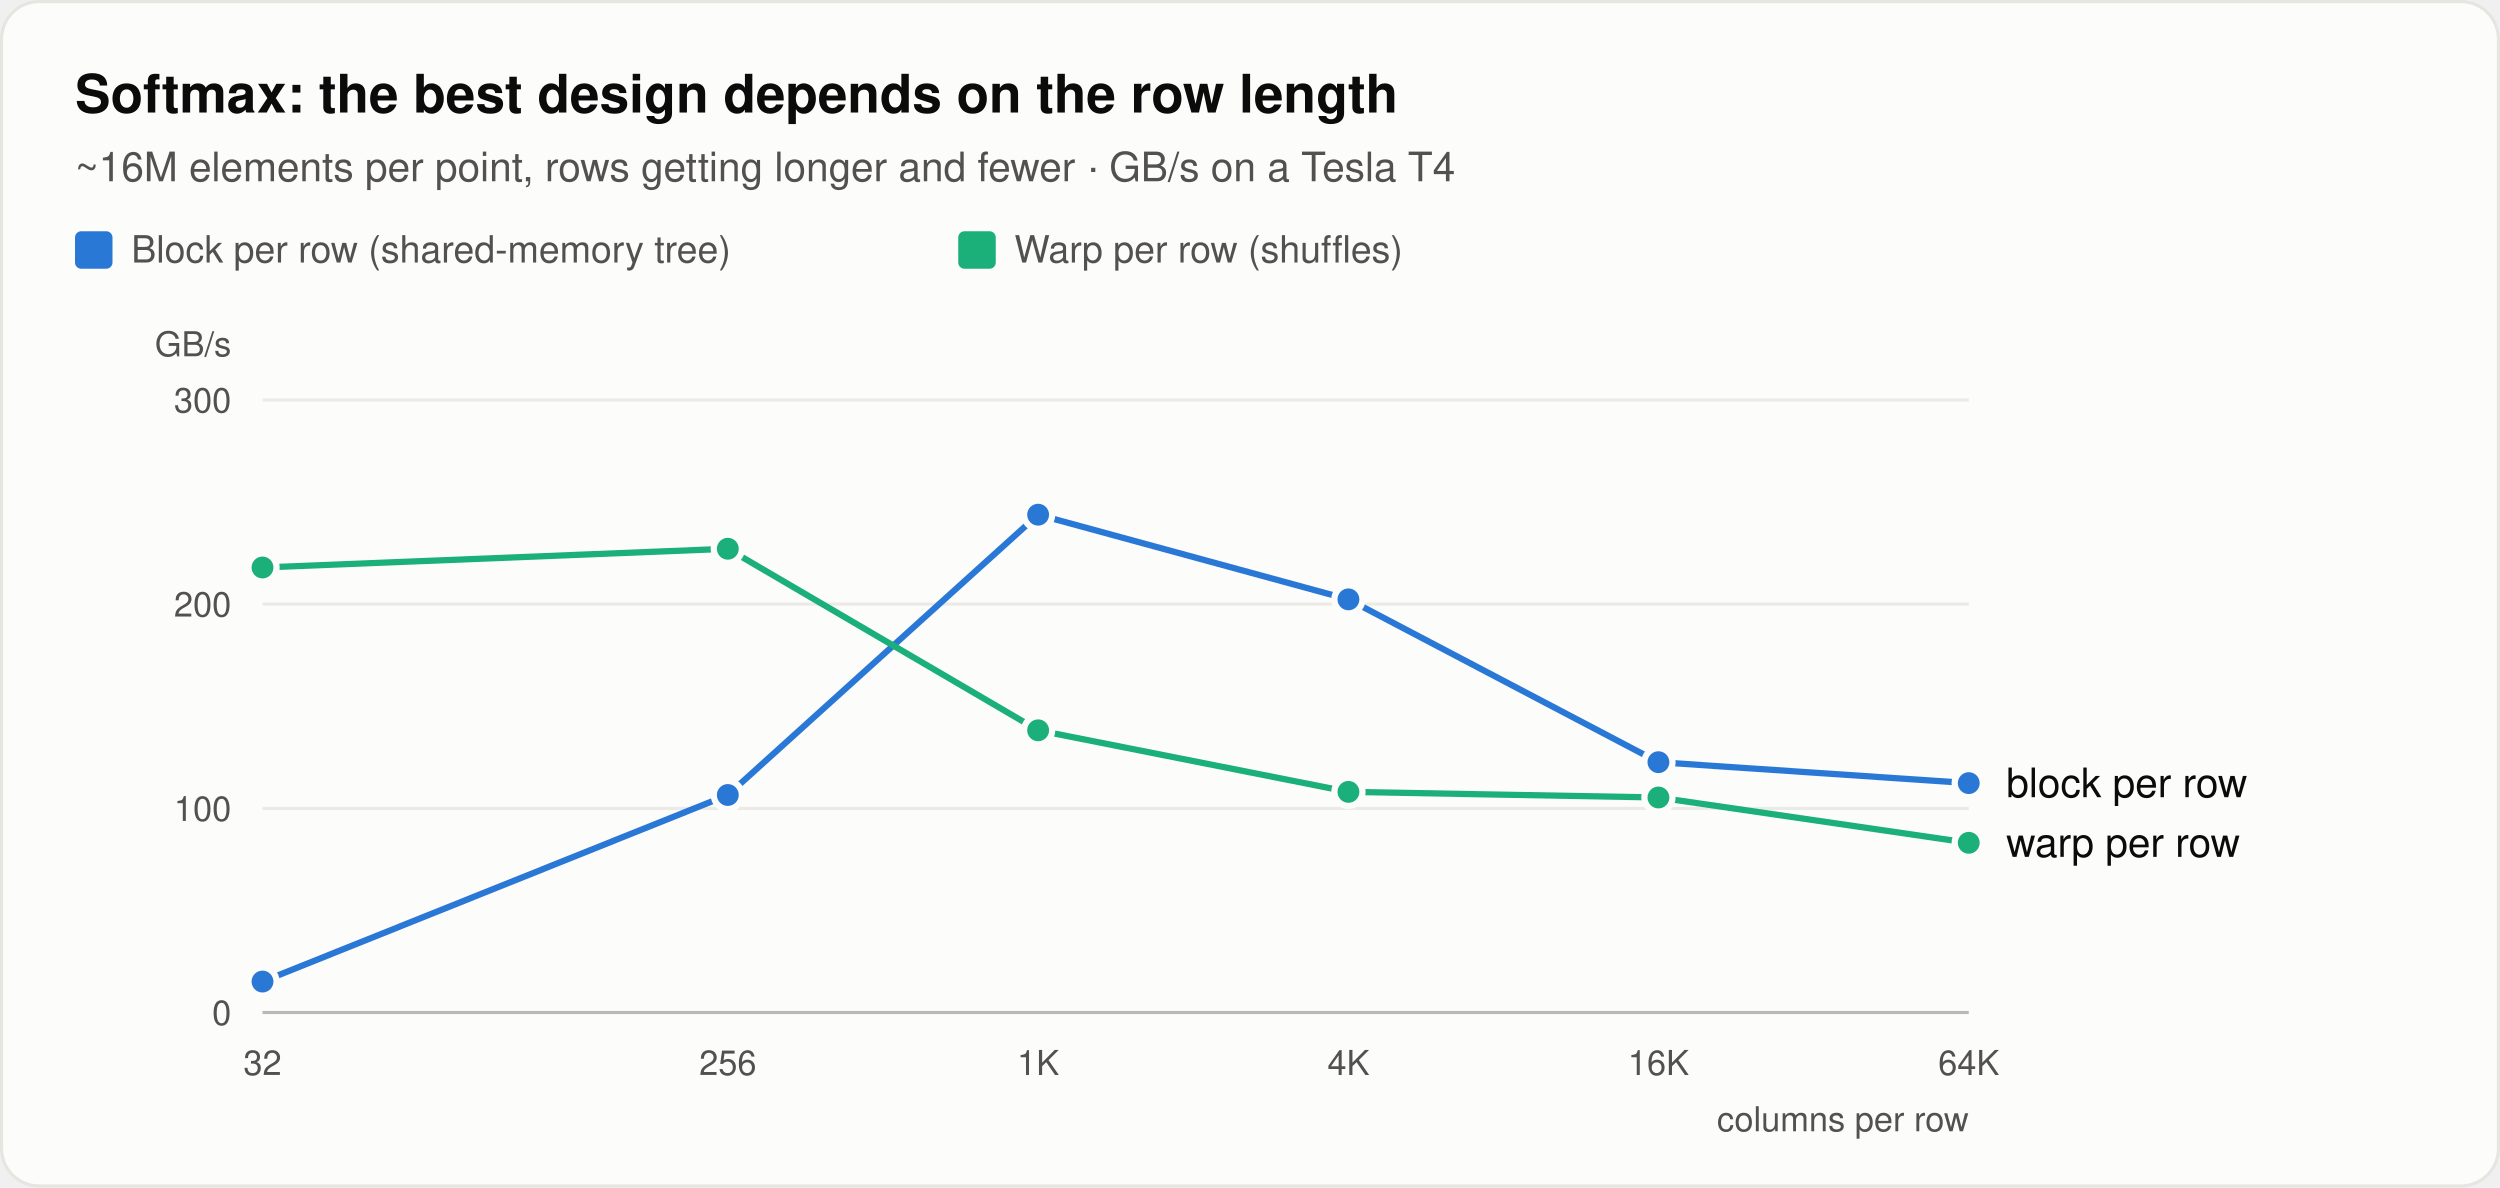
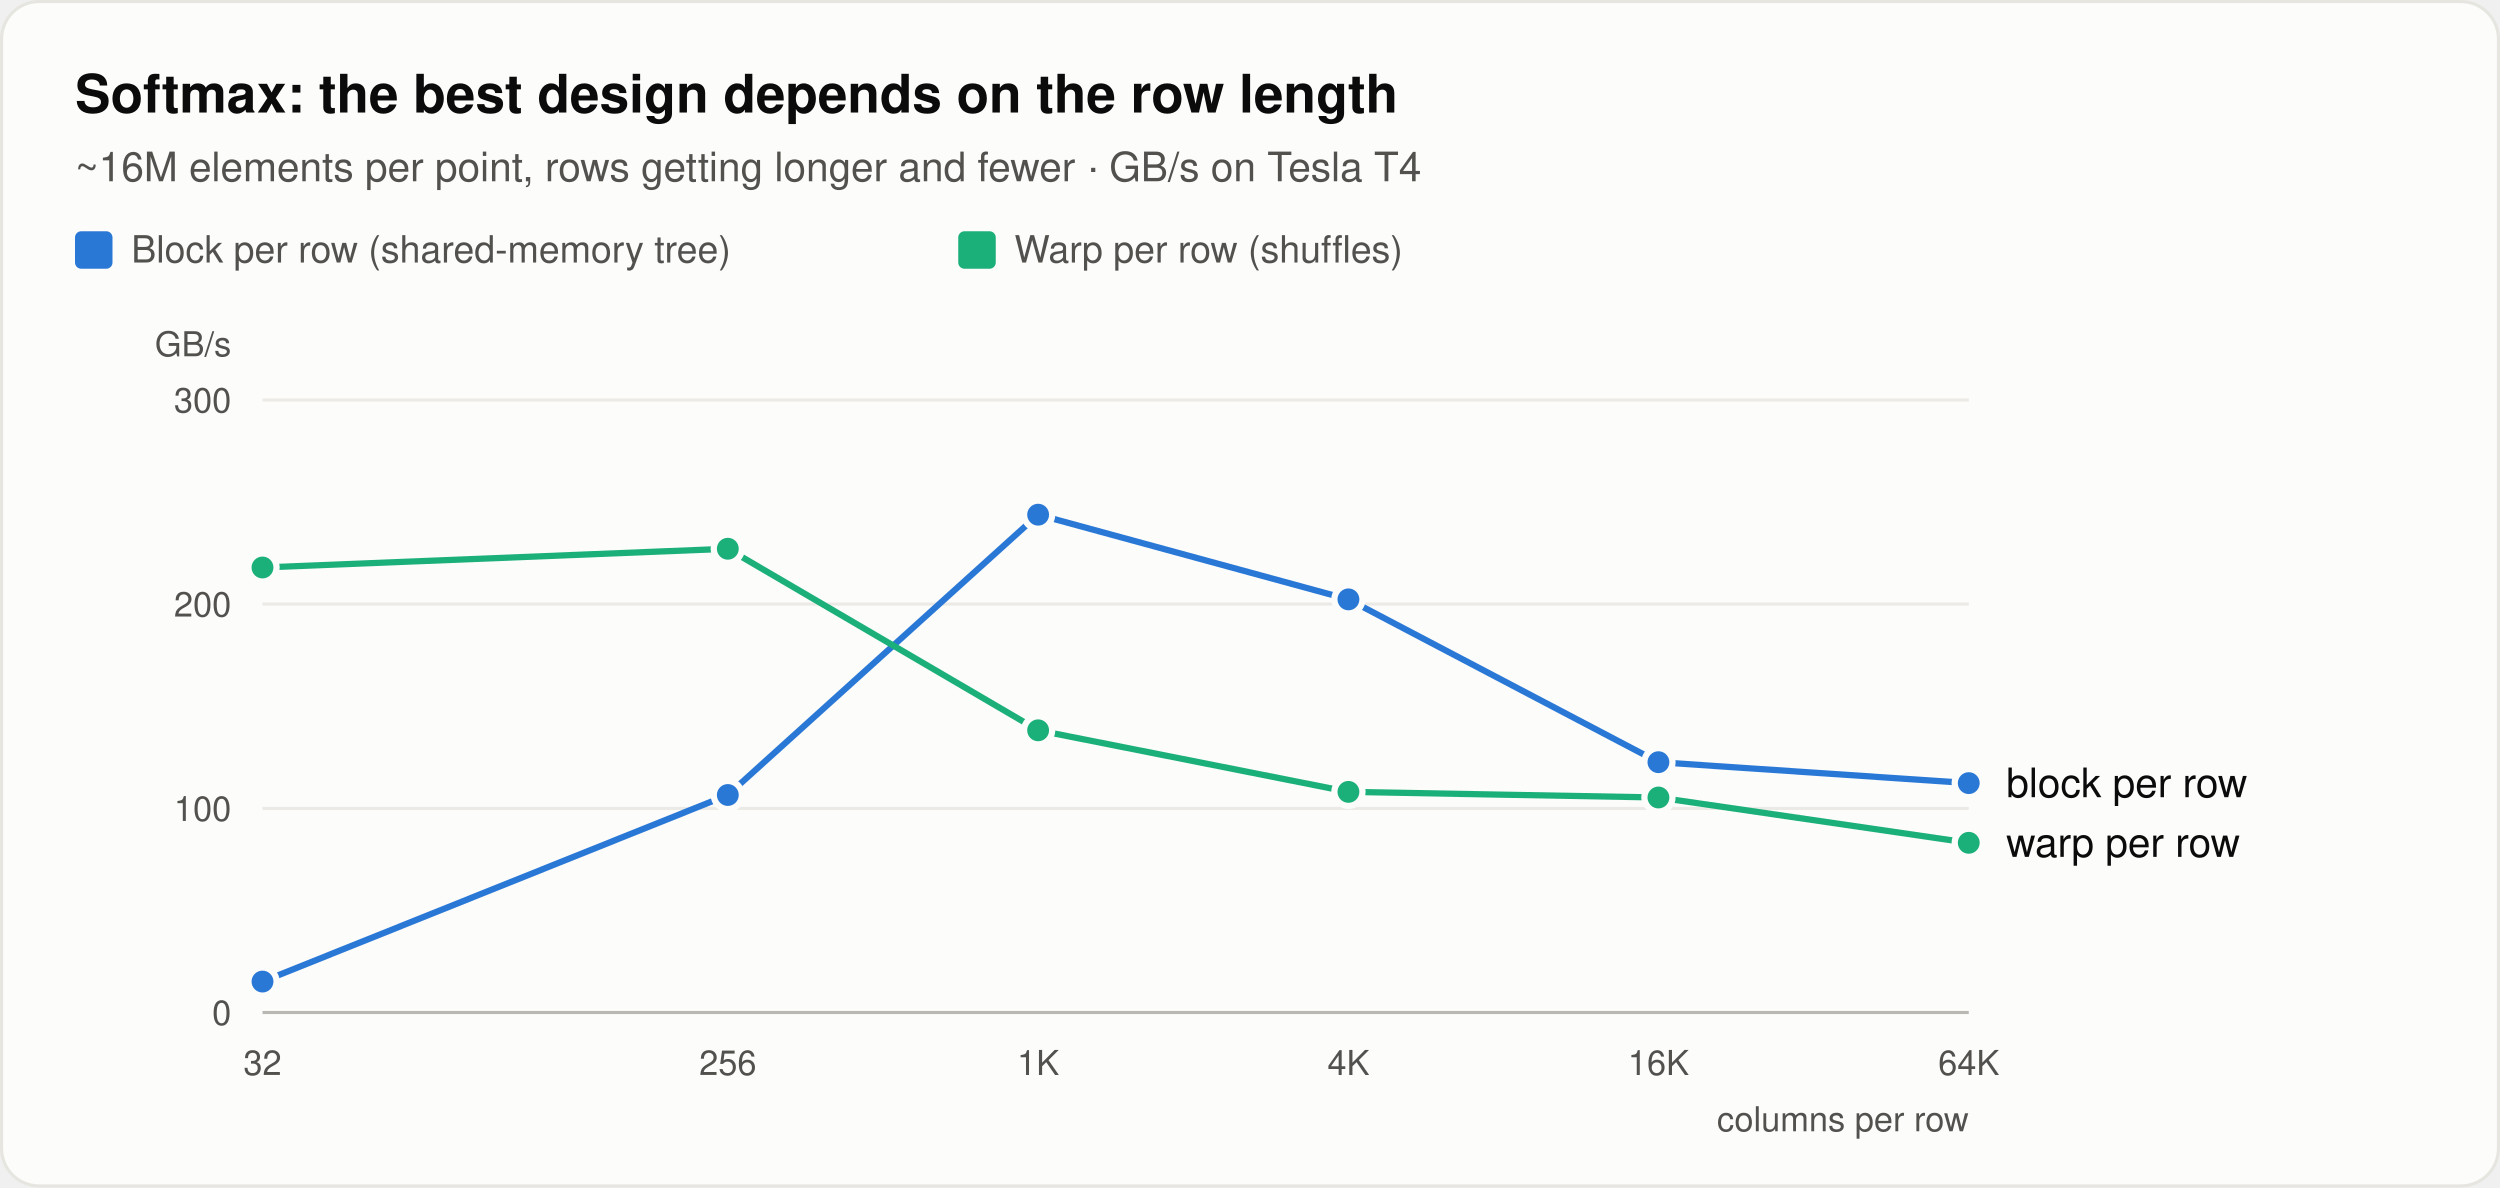
<svg xmlns="http://www.w3.org/2000/svg" width="800" height="380" viewBox="0 0 800 380" role="img" aria-labelledby="t d">
  <style>
    .title { font: 600 17px -apple-system, BlinkMacSystemFont, "Segoe UI", Helvetica, Arial, sans-serif; }
    .sub   { font: 400 13px -apple-system, BlinkMacSystemFont, "Segoe UI", Helvetica, Arial, sans-serif; }
    .label { font: 500 13px -apple-system, BlinkMacSystemFont, "Segoe UI", Helvetica, Arial, sans-serif; }
    .value { font: 600 13px -apple-system, BlinkMacSystemFont, "Segoe UI", Helvetica, Arial, sans-serif; font-variant-numeric: tabular-nums; }
    .note  { font: 400 12px -apple-system, BlinkMacSystemFont, "Segoe UI", Helvetica, Arial, sans-serif; }
    .tick  { font: 400 11px -apple-system, BlinkMacSystemFont, "Segoe UI", Helvetica, Arial, sans-serif; font-variant-numeric: tabular-nums; }
    .grid, .base, .ref, .mark { stroke-width: 1; fill: none; }
    .ref { stroke-dasharray: 4 3; }
    .mark { stroke-width: 2; }
    .line { fill: none; stroke-width: 2; stroke-linejoin: round; stroke-linecap: round; }
    .ring { stroke-width: 2; }
    .bg { fill: #fcfcfb; stroke: #e6e5e0; }
    .title, .label, .value { fill: #0b0b0b; }
    .sub, .note, .tick { fill: #52514e; }
    .grid { stroke: #ebeae6; }
    .base { stroke: #b9b8b2; }
    .ref { stroke: #52514e; }
    .mark { stroke: #0b0b0b; }
    .s1 { fill: #2a78d6; } .s2 { fill: #eb6834; } .s3 { fill: #1baf7a; }
    .l1 { stroke: #2a78d6; } .l2 { stroke: #eb6834; } .l3 { stroke: #1baf7a; }
    .ring { stroke: #fcfcfb; }
    @media (prefers-color-scheme: dark) {
    .bg { fill: #1a1a19; stroke: #333331; }
    .title, .label, .value { fill: #ffffff; }
    .sub, .note, .tick { fill: #c3c2b7; }
    .grid { stroke: #2e2e2c; }
    .base { stroke: #5c5b57; }
    .ref { stroke: #c3c2b7; }
    .mark { stroke: #ffffff; }
    .s1 { fill: #3987e5; } .s2 { fill: #d95926; } .s3 { fill: #199e70; }
    .l1 { stroke: #3987e5; } .l2 { stroke: #d95926; } .l3 { stroke: #199e70; }
    .ring { stroke: #1a1a19; }
    }
  </style>
  <rect class="bg" x="0.5" y="0.5" width="799" height="379" rx="12" />
  <text class="title" x="24" y="36">Softmax: the best design depends on the row length</text>
-   <text class="sub" x="24" y="58">~16M elements per point, rows getting longer and fewer · GB/s on a Tesla T4</text>
+   <text class="sub" x="24" y="58">~16M elements per point, rows getting longer and fewer · GB/s on Tesla T4</text>
  <rect class="s1" x="24" y="74" width="12" height="12" rx="2" />
  <text class="note" x="42" y="84">Block per row (shared-memory tree)</text>
  <rect class="s3" x="306.64" y="74" width="12" height="12" rx="2" />
  <text class="note" x="324.6" y="84">Warp per row (shuffles)</text>
  <line class="base" x1="84" y1="324" x2="630" y2="324" />
  <text class="tick" x="74" y="328" text-anchor="end">0</text>
  <line class="grid" x1="84" y1="258.7" x2="630" y2="258.7" />
  <text class="tick" x="74" y="262.7" text-anchor="end">100</text>
  <line class="grid" x1="84" y1="193.3" x2="630" y2="193.3" />
  <text class="tick" x="74" y="197.3" text-anchor="end">200</text>
  <line class="grid" x1="84" y1="128" x2="630" y2="128" />
  <text class="tick" x="74" y="132" text-anchor="end">300</text>
  <text class="tick" x="74" y="114" text-anchor="end">GB/s</text>
  <text class="tick" x="84" y="344" text-anchor="middle">32</text>
  <text class="tick" x="232.9" y="344" text-anchor="middle">256</text>
  <text class="tick" x="332.2" y="344" text-anchor="middle">1K</text>
  <text class="tick" x="431.5" y="344" text-anchor="middle">4K</text>
  <text class="tick" x="530.7" y="344" text-anchor="middle">16K</text>
  <text class="tick" x="630" y="344" text-anchor="middle">64K</text>
  <text class="tick" x="630" y="362" text-anchor="end">columns per row</text>
  <polyline class="line l1" points="84,314.1 232.9,254.4 332.2,164.7 431.5,191.8 530.7,243.9 630,250.6" />
  <circle class="s1 ring" cx="84" cy="314.1" r="4.5" />
  <circle class="s1 ring" cx="232.9" cy="254.4" r="4.5" />
  <circle class="s1 ring" cx="332.2" cy="164.7" r="4.5" />
  <circle class="s1 ring" cx="431.5" cy="191.8" r="4.5" />
  <circle class="s1 ring" cx="530.7" cy="243.9" r="4.5" />
  <circle class="s1 ring" cx="630" cy="250.6" r="4.5" />
  <polyline class="line l3" points="84,181.6 232.9,175.6 332.2,233.7 431.5,253.4 530.7,255.2 630,269.7" />
  <circle class="s3 ring" cx="84" cy="181.6" r="4.5" />
  <circle class="s3 ring" cx="232.9" cy="175.6" r="4.5" />
  <circle class="s3 ring" cx="332.2" cy="233.7" r="4.5" />
  <circle class="s3 ring" cx="431.5" cy="253.4" r="4.5" />
  <circle class="s3 ring" cx="530.7" cy="255.2" r="4.5" />
  <circle class="s3 ring" cx="630" cy="269.7" r="4.5" />
  <text class="label" x="642" y="255.1">block per row</text>
  <text class="label" x="642" y="274.2">warp per row</text>
</svg>
